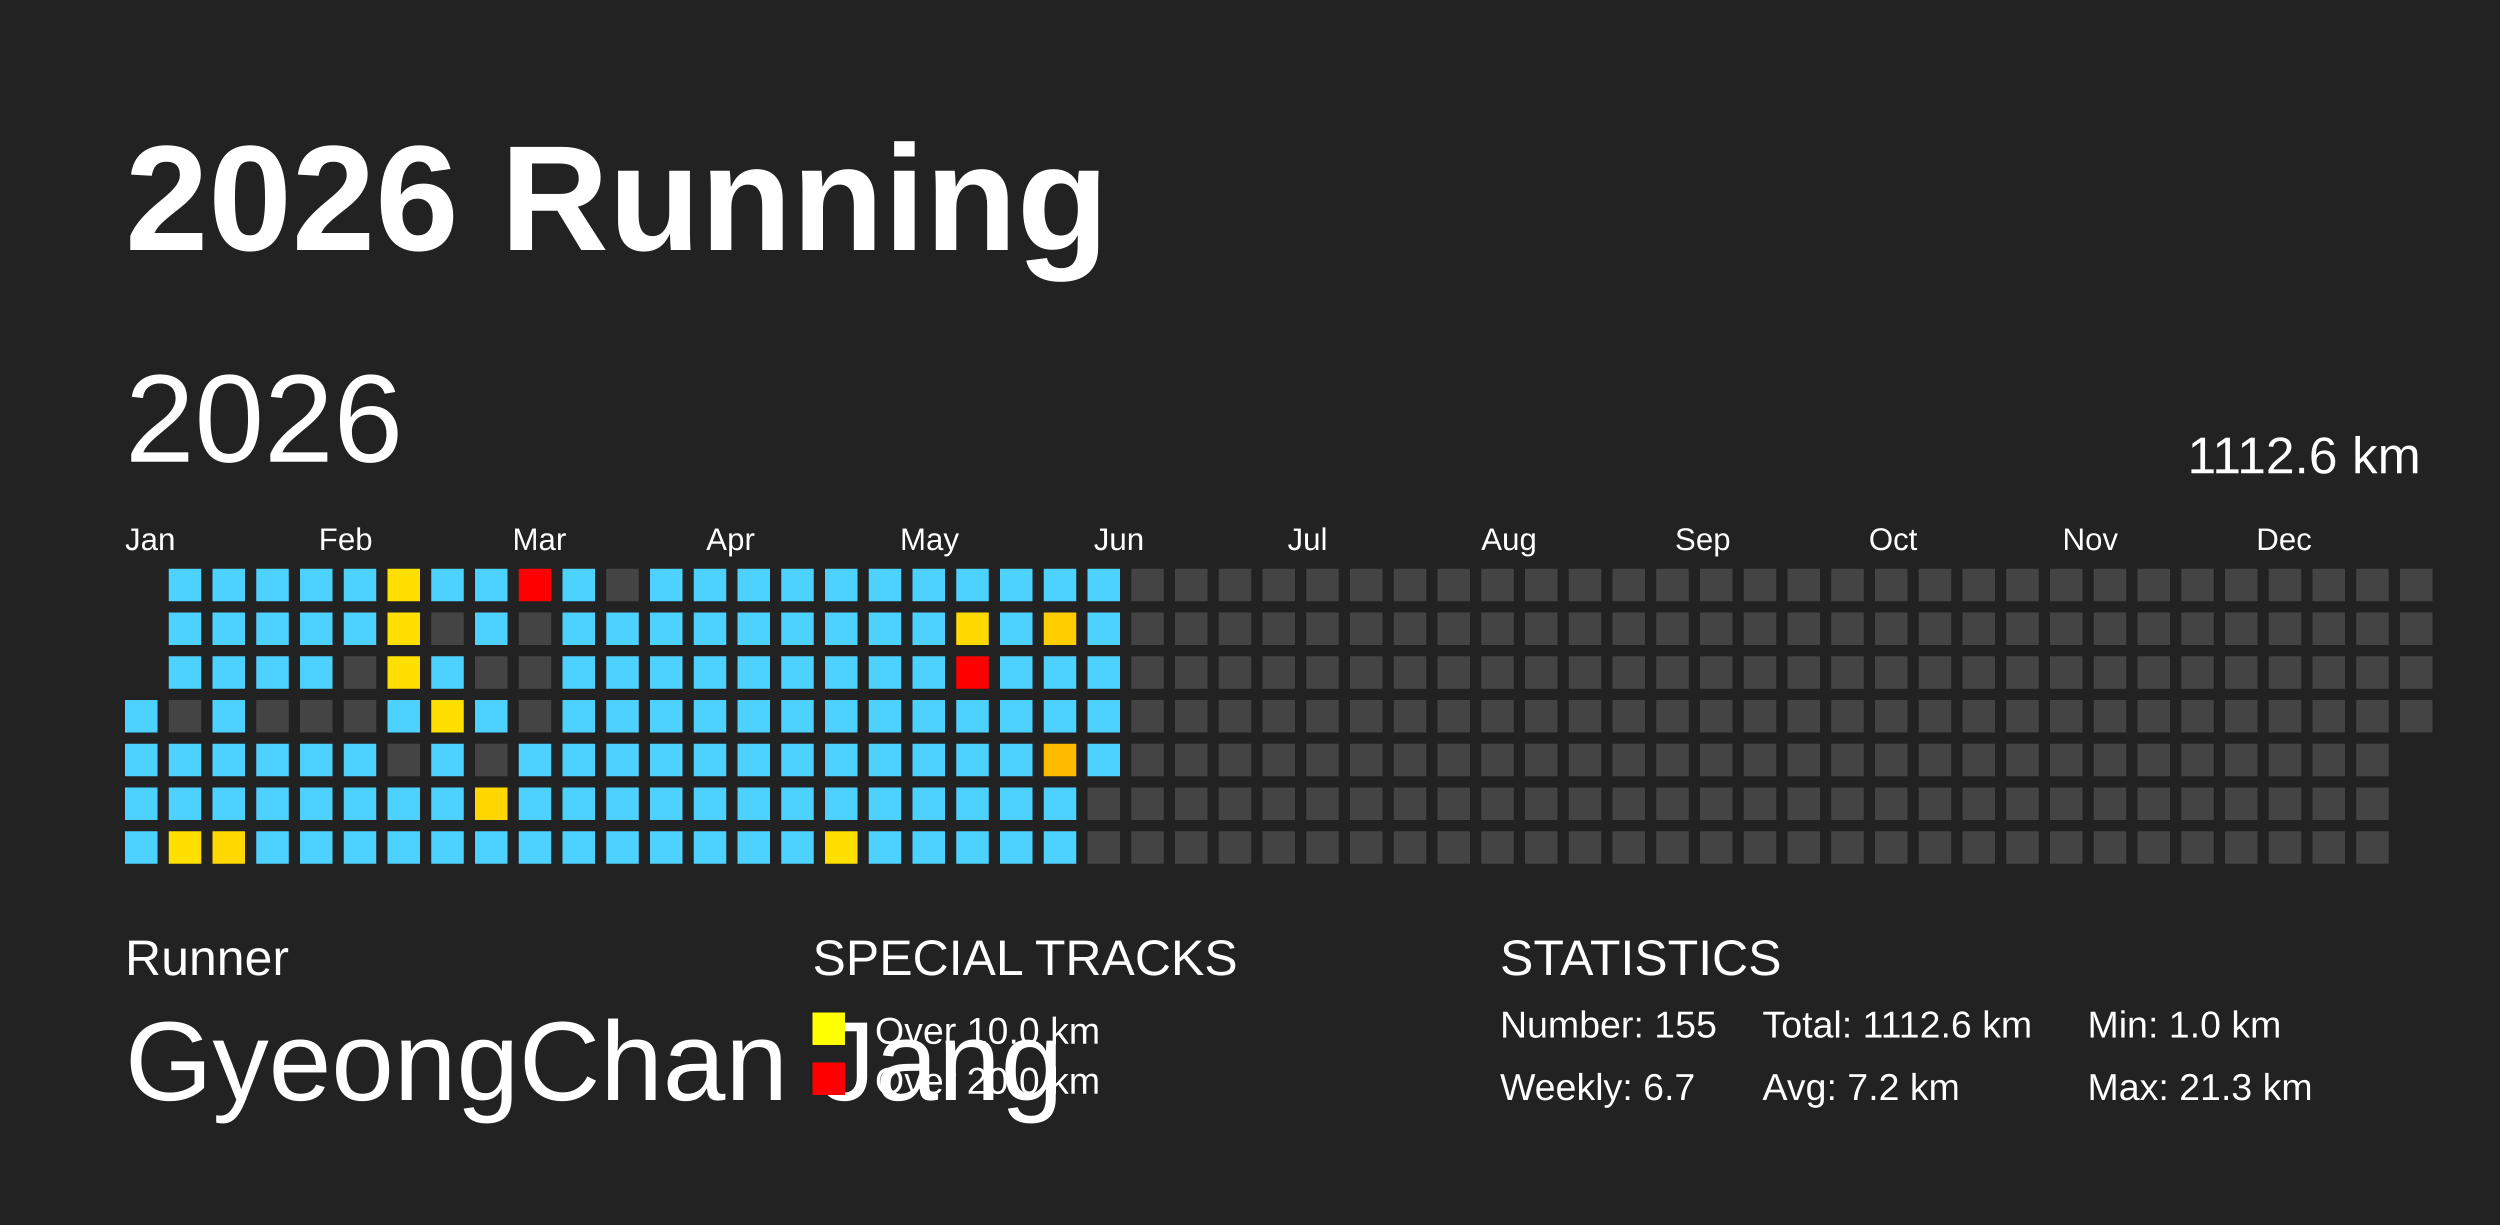
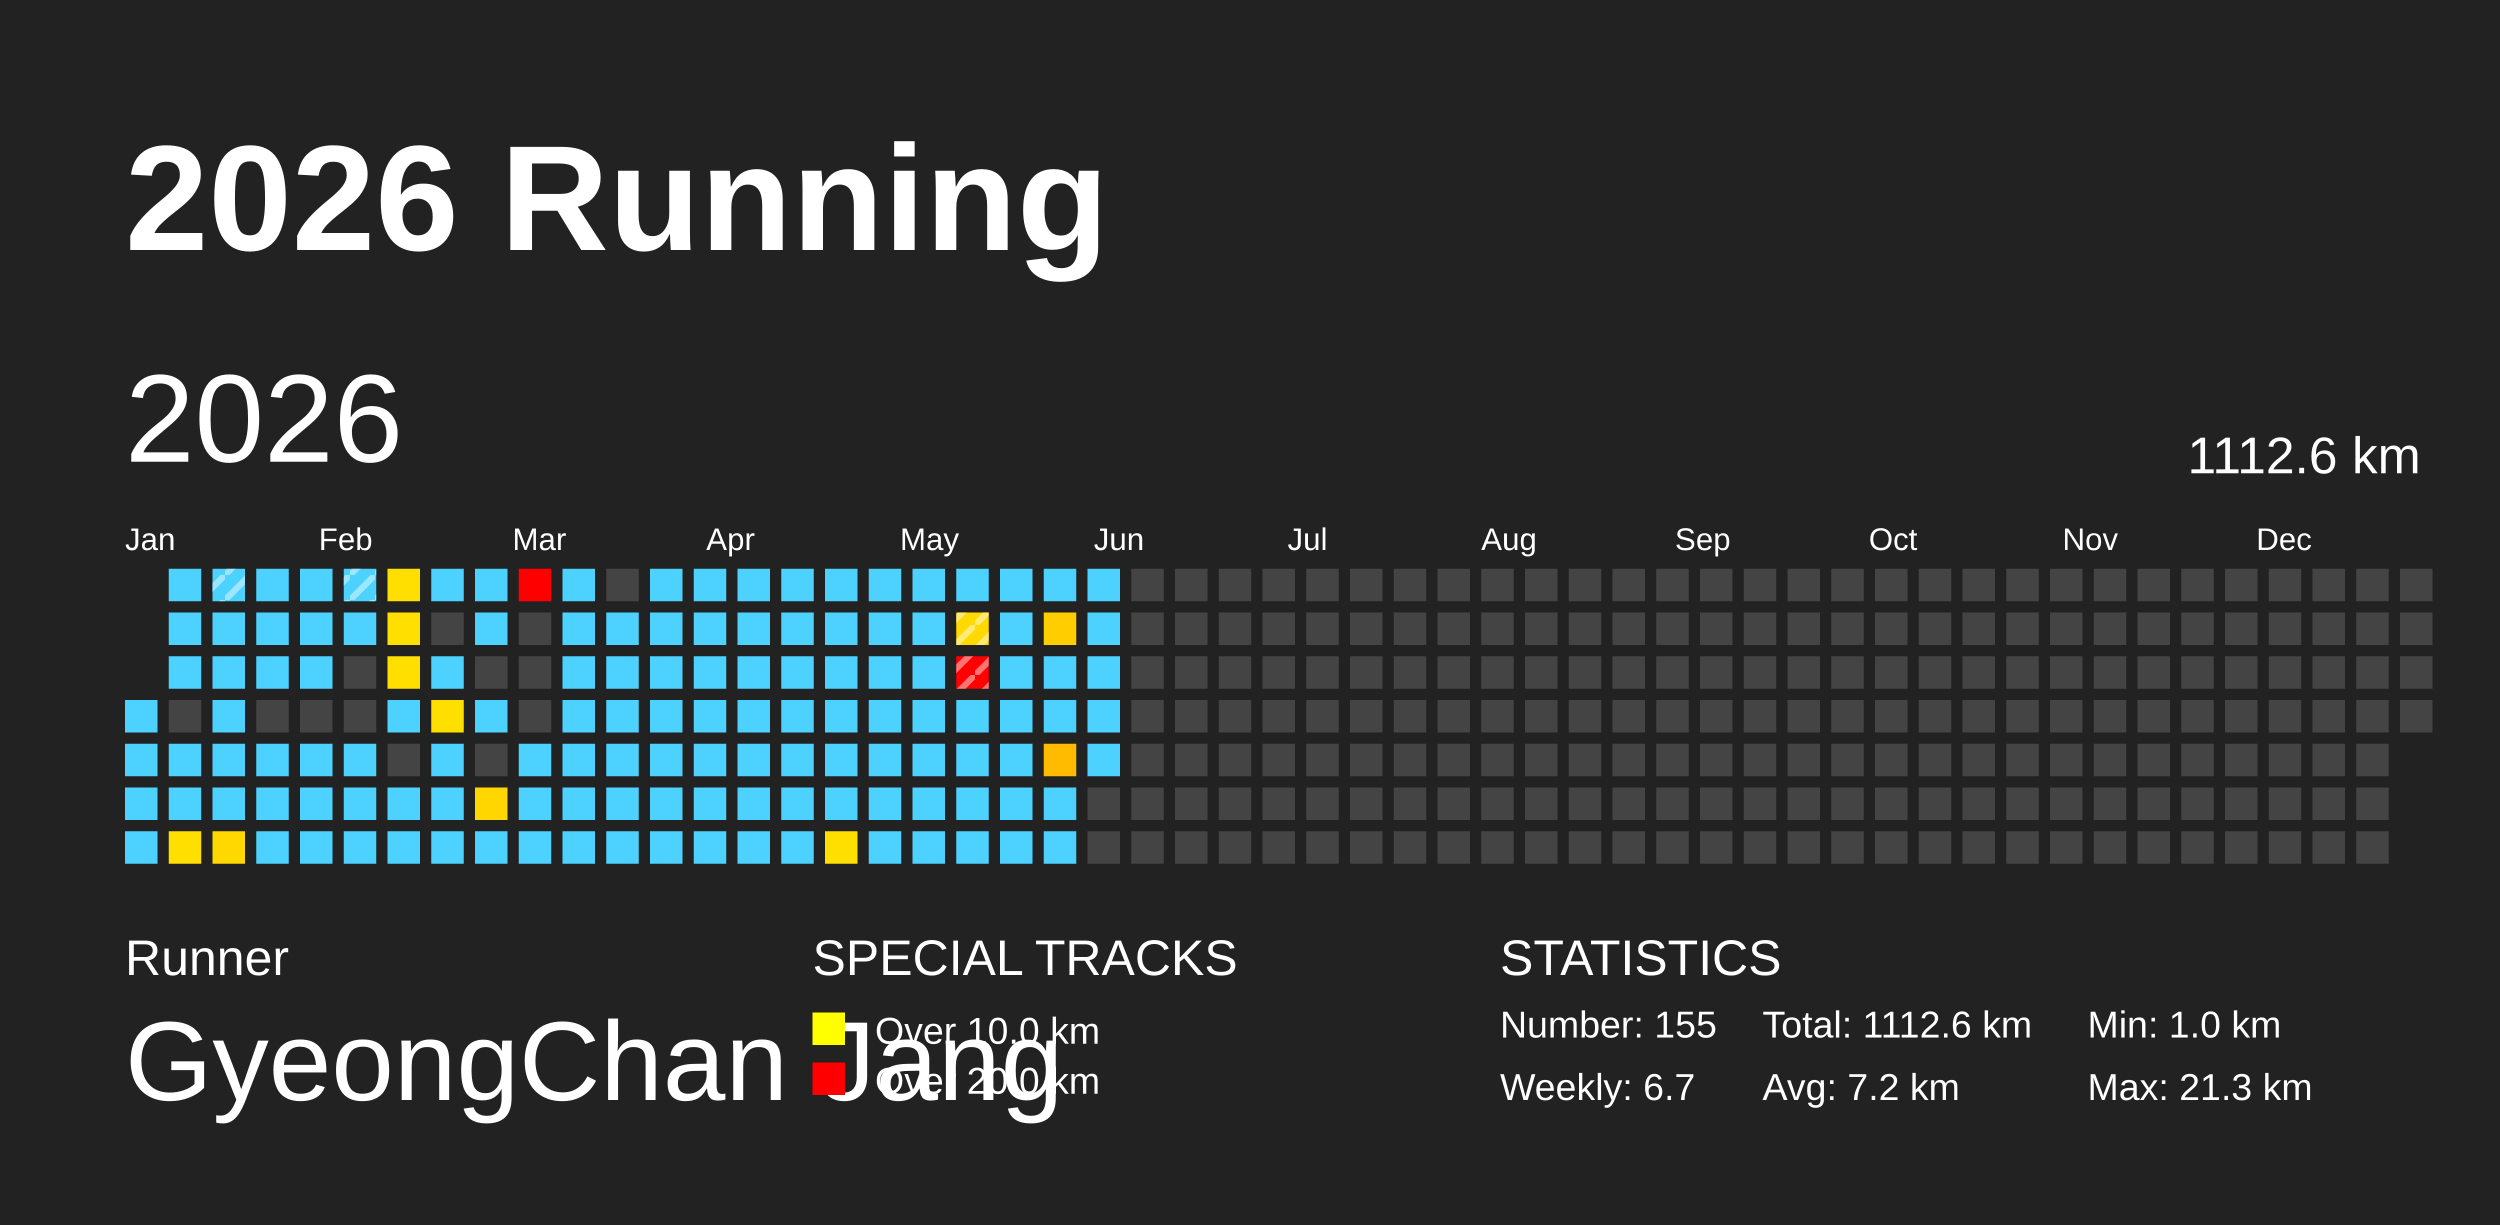
<svg xmlns="http://www.w3.org/2000/svg" baseProfile="full" height="98mm" version="1.1" viewBox="0,0,200,98" width="200mm">
-   <defs />
+   <defs>
+     <pattern height="2" id="indoor-stripe" patternUnits="userSpaceOnUse" width="2">
+       <line stroke="white" stroke-opacity="0.45" stroke-width="0.5" x1="0" x2="2" y1="2" y2="0" />
+     </pattern>
+   </defs>
  <rect fill="#222222" height="98" width="200" x="0" y="0" />
  <text fill="#FFFFFF" style="font-size:12px; font-family:Arial; font-weight:bold;" x="10" y="20">2026 Running</text>
  <text fill="#FFFFFF" style="font-size:4px; font-family:Arial" x="10" y="78">Runner</text>
  <text fill="#FFFFFF" style="font-size:9px; font-family:Arial" x="10" y="88">GyeongChan Jang</text>
  <text fill="#FFFFFF" style="font-size:4px; font-family:Arial" x="65" y="78">SPECIAL TRACKS</text>
  <rect fill="yellow" height="2.6" width="2.6" x="65" y="81" />
  <text fill="#FFFFFF" style="font-size:3px; font-family:Arial" x="70" y="83.5">Over 10.0 km</text>
  <rect fill="red" height="2.6" width="2.6" x="65" y="85" />
  <text fill="#FFFFFF" style="font-size:3px; font-family:Arial" x="70" y="87.5">Over 20.0 km</text>
  <text fill="#FFFFFF" style="font-size:4px; font-family:Arial" x="120" y="78">STATISTICS</text>
  <text fill="#FFFFFF" style="font-size:3px; font-family:Arial" x="120" y="83">Number: 155</text>
  <text fill="#FFFFFF" style="font-size:3px; font-family:Arial" x="120" y="88">Weekly: 6.7</text>
  <text fill="#FFFFFF" style="font-size:3px; font-family:Arial" x="141" y="83">Total: 1112.6 km</text>
  <text fill="#FFFFFF" style="font-size:3px; font-family:Arial" x="141" y="88">Avg: 7.2 km</text>
  <text fill="#FFFFFF" style="font-size:3px; font-family:Arial" x="167" y="83">Min: 1.0 km</text>
  <text fill="#FFFFFF" style="font-size:3px; font-family:Arial" x="167" y="88">Max: 21.3 km</text>
  <text dominant-baseline="hanging" fill="#FFFFFF" style="font-size:10.0px; font-family:Arial;" x="10" y="30">2026</text>
  <text dominant-baseline="hanging" fill="#FFFFFF" style="font-size:4.125px; font-family:Arial;" x="175" y="35">1112.6 km</text>
  <text fill="#FFFFFF" style="font-size:2.5px; font-family:Arial" x="10.0" y="44">Jan</text>
  <text fill="#FFFFFF" style="font-size:2.5px; font-family:Arial" x="25.5" y="44">Feb</text>
  <text fill="#FFFFFF" style="font-size:2.5px; font-family:Arial" x="41.0" y="44">Mar</text>
  <text fill="#FFFFFF" style="font-size:2.5px; font-family:Arial" x="56.5" y="44">Apr</text>
  <text fill="#FFFFFF" style="font-size:2.5px; font-family:Arial" x="72.0" y="44">May</text>
  <text fill="#FFFFFF" style="font-size:2.5px; font-family:Arial" x="87.5" y="44">Jun</text>
  <text fill="#FFFFFF" style="font-size:2.5px; font-family:Arial" x="103.0" y="44">Jul</text>
  <text fill="#FFFFFF" style="font-size:2.5px; font-family:Arial" x="118.5" y="44">Aug</text>
  <text fill="#FFFFFF" style="font-size:2.5px; font-family:Arial" x="134.0" y="44">Sep</text>
  <text fill="#FFFFFF" style="font-size:2.5px; font-family:Arial" x="149.5" y="44">Oct</text>
  <text fill="#FFFFFF" style="font-size:2.5px; font-family:Arial" x="165.0" y="44">Nov</text>
  <text fill="#FFFFFF" style="font-size:2.5px; font-family:Arial" x="180.5" y="44">Dec</text>
  <rect fill="#4dd2ff" height="2.6" width="2.6" x="10.0" y="56.0" />
  <rect fill="#4dd2ff" height="2.6" width="2.6" x="10.0" y="59.5" />
  <rect fill="#4dd2ff" height="2.6" width="2.6" x="10.0" y="63.0" />
  <rect fill="#4dd2ff" height="2.6" width="2.6" x="10.0" y="66.5" />
  <rect fill="#4dd2ff" height="2.6" width="2.6" x="13.5" y="45.5" />
  <rect fill="#4dd2ff" height="2.6" width="2.6" x="13.5" y="49.0" />
  <rect fill="#4dd2ff" height="2.6" width="2.6" x="13.5" y="52.5" />
  <rect fill="#444444" height="2.6" width="2.6" x="13.5" y="56.0" />
  <rect fill="#4dd2ff" height="2.6" width="2.6" x="13.5" y="59.5" />
  <rect fill="#4dd2ff" height="2.6" width="2.6" x="13.5" y="63.0" />
  <rect fill="#ffdf00" height="2.6" width="2.6" x="13.5" y="66.5" />
  <rect fill="#4dd2ff" height="2.6" width="2.6" x="17.0" y="45.5" />
+   <rect fill="url(#indoor-stripe)" height="2.6" style="pointer-events: none;" width="2.6" x="17.0" y="45.5" />
  <rect fill="#4dd2ff" height="2.6" width="2.6" x="17.0" y="49.0" />
  <rect fill="#4dd2ff" height="2.6" width="2.6" x="17.0" y="52.5" />
  <rect fill="#4dd2ff" height="2.6" width="2.6" x="17.0" y="56.0" />
  <rect fill="#4dd2ff" height="2.6" width="2.6" x="17.0" y="59.5" />
  <rect fill="#4dd2ff" height="2.6" width="2.6" x="17.0" y="63.0" />
  <rect fill="#ffd800" height="2.6" width="2.6" x="17.0" y="66.5" />
  <rect fill="#4dd2ff" height="2.6" width="2.6" x="20.5" y="45.5" />
  <rect fill="#4dd2ff" height="2.6" width="2.6" x="20.5" y="49.0" />
  <rect fill="#4dd2ff" height="2.6" width="2.6" x="20.5" y="52.5" />
  <rect fill="#444444" height="2.6" width="2.6" x="20.5" y="56.0" />
  <rect fill="#4dd2ff" height="2.6" width="2.6" x="20.5" y="59.5" />
  <rect fill="#4dd2ff" height="2.6" width="2.6" x="20.5" y="63.0" />
  <rect fill="#4dd2ff" height="2.6" width="2.6" x="20.5" y="66.5" />
  <rect fill="#4dd2ff" height="2.6" width="2.6" x="24.0" y="45.5" />
  <rect fill="#4dd2ff" height="2.6" width="2.6" x="24.0" y="49.0" />
  <rect fill="#4dd2ff" height="2.6" width="2.6" x="24.0" y="52.5" />
  <rect fill="#444444" height="2.6" width="2.6" x="24.0" y="56.0" />
  <rect fill="#4dd2ff" height="2.6" width="2.6" x="24.0" y="59.5" />
  <rect fill="#4dd2ff" height="2.6" width="2.6" x="24.0" y="63.0" />
  <rect fill="#4dd2ff" height="2.6" width="2.6" x="24.0" y="66.5" />
  <rect fill="#4dd2ff" height="2.6" width="2.6" x="27.5" y="45.5" />
+   <rect fill="url(#indoor-stripe)" height="2.6" style="pointer-events: none;" width="2.6" x="27.5" y="45.5" />
  <rect fill="#4dd2ff" height="2.6" width="2.6" x="27.5" y="49.0" />
  <rect fill="#444444" height="2.6" width="2.6" x="27.5" y="52.5" />
  <rect fill="#444444" height="2.6" width="2.6" x="27.5" y="56.0" />
  <rect fill="#4dd2ff" height="2.6" width="2.6" x="27.5" y="59.5" />
  <rect fill="#4dd2ff" height="2.6" width="2.6" x="27.5" y="63.0" />
  <rect fill="#4dd2ff" height="2.6" width="2.6" x="27.5" y="66.5" />
  <rect fill="#ffdf00" height="2.6" width="2.6" x="31.0" y="45.5" />
  <rect fill="#ffdf00" height="2.6" width="2.6" x="31.0" y="49.0" />
  <rect fill="#ffdf00" height="2.6" width="2.6" x="31.0" y="52.5" />
  <rect fill="#4dd2ff" height="2.6" width="2.6" x="31.0" y="56.0" />
  <rect fill="#444444" height="2.6" width="2.6" x="31.0" y="59.5" />
  <rect fill="#4dd2ff" height="2.6" width="2.6" x="31.0" y="63.0" />
  <rect fill="#4dd2ff" height="2.6" width="2.6" x="31.0" y="66.5" />
  <rect fill="#4dd2ff" height="2.6" width="2.6" x="34.5" y="45.5" />
  <rect fill="#444444" height="2.6" width="2.6" x="34.5" y="49.0" />
  <rect fill="#4dd2ff" height="2.6" width="2.6" x="34.5" y="52.5" />
  <rect fill="#ffdf00" height="2.6" width="2.6" x="34.5" y="56.0" />
  <rect fill="#4dd2ff" height="2.6" width="2.6" x="34.5" y="59.5" />
  <rect fill="#4dd2ff" height="2.6" width="2.6" x="34.5" y="63.0" />
  <rect fill="#4dd2ff" height="2.6" width="2.6" x="34.5" y="66.5" />
  <rect fill="#4dd2ff" height="2.6" width="2.6" x="38.0" y="45.5" />
  <rect fill="#4dd2ff" height="2.6" width="2.6" x="38.0" y="49.0" />
  <rect fill="#444444" height="2.6" width="2.6" x="38.0" y="52.5" />
  <rect fill="#4dd2ff" height="2.6" width="2.6" x="38.0" y="56.0" />
  <rect fill="#444444" height="2.6" width="2.6" x="38.0" y="59.5" />
  <rect fill="#ffd600" height="2.6" width="2.6" x="38.0" y="63.0" />
  <rect fill="#4dd2ff" height="2.6" width="2.6" x="38.0" y="66.5" />
  <rect fill="red" height="2.6" width="2.6" x="41.5" y="45.5" />
  <rect fill="#444444" height="2.6" width="2.6" x="41.5" y="49.0" />
  <rect fill="#444444" height="2.6" width="2.6" x="41.5" y="52.5" />
  <rect fill="#444444" height="2.6" width="2.6" x="41.5" y="56.0" />
  <rect fill="#4dd2ff" height="2.6" width="2.6" x="41.5" y="59.5" />
  <rect fill="#4dd2ff" height="2.6" width="2.6" x="41.5" y="63.0" />
  <rect fill="#4dd2ff" height="2.6" width="2.6" x="41.5" y="66.5" />
  <rect fill="#4dd2ff" height="2.6" width="2.6" x="45.0" y="45.5" />
  <rect fill="#4dd2ff" height="2.6" width="2.6" x="45.0" y="49.0" />
  <rect fill="#4dd2ff" height="2.6" width="2.6" x="45.0" y="52.5" />
  <rect fill="#4dd2ff" height="2.6" width="2.6" x="45.0" y="56.0" />
  <rect fill="#4dd2ff" height="2.6" width="2.6" x="45.0" y="59.5" />
  <rect fill="#4dd2ff" height="2.6" width="2.6" x="45.0" y="63.0" />
  <rect fill="#4dd2ff" height="2.6" width="2.6" x="45.0" y="66.5" />
  <rect fill="#444444" height="2.6" width="2.6" x="48.5" y="45.5" />
  <rect fill="#4dd2ff" height="2.6" width="2.6" x="48.5" y="49.0" />
  <rect fill="#4dd2ff" height="2.6" width="2.6" x="48.5" y="52.5" />
  <rect fill="#4dd2ff" height="2.6" width="2.6" x="48.5" y="56.0" />
  <rect fill="#4dd2ff" height="2.6" width="2.6" x="48.5" y="59.5" />
  <rect fill="#4dd2ff" height="2.6" width="2.6" x="48.5" y="63.0" />
  <rect fill="#4dd2ff" height="2.6" width="2.6" x="48.5" y="66.5" />
  <rect fill="#4dd2ff" height="2.6" width="2.6" x="52.0" y="45.5" />
  <rect fill="#4dd2ff" height="2.6" width="2.6" x="52.0" y="49.0" />
  <rect fill="#4dd2ff" height="2.6" width="2.6" x="52.0" y="52.5" />
  <rect fill="#4dd2ff" height="2.6" width="2.6" x="52.0" y="56.0" />
  <rect fill="#4dd2ff" height="2.6" width="2.6" x="52.0" y="59.5" />
  <rect fill="#4dd2ff" height="2.6" width="2.6" x="52.0" y="63.0" />
  <rect fill="#4dd2ff" height="2.6" width="2.6" x="52.0" y="66.5" />
  <rect fill="#4dd2ff" height="2.6" width="2.6" x="55.5" y="45.5" />
  <rect fill="#4dd2ff" height="2.6" width="2.6" x="55.5" y="49.0" />
  <rect fill="#4dd2ff" height="2.6" width="2.6" x="55.5" y="52.5" />
  <rect fill="#4dd2ff" height="2.6" width="2.6" x="55.5" y="56.0" />
  <rect fill="#4dd2ff" height="2.6" width="2.6" x="55.5" y="59.5" />
  <rect fill="#4dd2ff" height="2.6" width="2.6" x="55.5" y="63.0" />
  <rect fill="#4dd2ff" height="2.6" width="2.6" x="55.5" y="66.5" />
  <rect fill="#4dd2ff" height="2.6" width="2.6" x="59.0" y="45.5" />
  <rect fill="#4dd2ff" height="2.6" width="2.6" x="59.0" y="49.0" />
  <rect fill="#4dd2ff" height="2.6" width="2.6" x="59.0" y="52.5" />
  <rect fill="#4dd2ff" height="2.6" width="2.6" x="59.0" y="56.0" />
  <rect fill="#4dd2ff" height="2.6" width="2.6" x="59.0" y="59.5" />
  <rect fill="#4dd2ff" height="2.6" width="2.6" x="59.0" y="63.0" />
  <rect fill="#4dd2ff" height="2.6" width="2.6" x="59.0" y="66.5" />
  <rect fill="#4dd2ff" height="2.6" width="2.6" x="62.5" y="45.5" />
  <rect fill="#4dd2ff" height="2.6" width="2.6" x="62.5" y="49.0" />
  <rect fill="#4dd2ff" height="2.6" width="2.6" x="62.5" y="52.5" />
  <rect fill="#4dd2ff" height="2.6" width="2.6" x="62.5" y="56.0" />
  <rect fill="#4dd2ff" height="2.6" width="2.6" x="62.5" y="59.5" />
  <rect fill="#4dd2ff" height="2.6" width="2.6" x="62.5" y="63.0" />
  <rect fill="#4dd2ff" height="2.6" width="2.6" x="62.5" y="66.5" />
  <rect fill="#4dd2ff" height="2.6" width="2.6" x="66.0" y="45.5" />
  <rect fill="#4dd2ff" height="2.6" width="2.6" x="66.0" y="49.0" />
  <rect fill="#4dd2ff" height="2.6" width="2.6" x="66.0" y="52.5" />
  <rect fill="#4dd2ff" height="2.6" width="2.6" x="66.0" y="56.0" />
  <rect fill="#4dd2ff" height="2.6" width="2.6" x="66.0" y="59.5" />
  <rect fill="#4dd2ff" height="2.6" width="2.6" x="66.0" y="63.0" />
  <rect fill="#ffdf00" height="2.6" width="2.6" x="66.0" y="66.5" />
  <rect fill="#4dd2ff" height="2.6" width="2.6" x="69.5" y="45.5" />
  <rect fill="#4dd2ff" height="2.6" width="2.6" x="69.5" y="49.0" />
  <rect fill="#4dd2ff" height="2.6" width="2.6" x="69.5" y="52.5" />
  <rect fill="#4dd2ff" height="2.6" width="2.6" x="69.5" y="56.0" />
  <rect fill="#4dd2ff" height="2.6" width="2.6" x="69.5" y="59.5" />
  <rect fill="#4dd2ff" height="2.6" width="2.6" x="69.5" y="63.0" />
  <rect fill="#4dd2ff" height="2.6" width="2.6" x="69.5" y="66.5" />
  <rect fill="#4dd2ff" height="2.6" width="2.6" x="73.0" y="45.5" />
  <rect fill="#4dd2ff" height="2.6" width="2.6" x="73.0" y="49.0" />
  <rect fill="#4dd2ff" height="2.6" width="2.6" x="73.0" y="52.5" />
  <rect fill="#4dd2ff" height="2.6" width="2.6" x="73.0" y="56.0" />
  <rect fill="#4dd2ff" height="2.6" width="2.6" x="73.0" y="59.5" />
  <rect fill="#4dd2ff" height="2.6" width="2.6" x="73.0" y="63.0" />
  <rect fill="#4dd2ff" height="2.6" width="2.6" x="73.0" y="66.5" />
  <rect fill="#4dd2ff" height="2.6" width="2.6" x="76.5" y="45.5" />
  <rect fill="#ffd900" height="2.6" width="2.6" x="76.5" y="49.0" />
+   <rect fill="url(#indoor-stripe)" height="2.6" style="pointer-events: none;" width="2.6" x="76.5" y="49.0" />
  <rect fill="red" height="2.6" width="2.6" x="76.5" y="52.5" />
+   <rect fill="url(#indoor-stripe)" height="2.6" style="pointer-events: none;" width="2.6" x="76.5" y="52.5" />
  <rect fill="#4dd2ff" height="2.6" width="2.6" x="76.5" y="56.0" />
  <rect fill="#4dd2ff" height="2.6" width="2.6" x="76.5" y="59.5" />
  <rect fill="#4dd2ff" height="2.6" width="2.6" x="76.5" y="63.0" />
  <rect fill="#4dd2ff" height="2.6" width="2.6" x="76.5" y="66.5" />
  <rect fill="#4dd2ff" height="2.6" width="2.6" x="80.0" y="45.5" />
  <rect fill="#4dd2ff" height="2.6" width="2.6" x="80.0" y="49.0" />
  <rect fill="#4dd2ff" height="2.6" width="2.6" x="80.0" y="52.5" />
  <rect fill="#4dd2ff" height="2.6" width="2.6" x="80.0" y="56.0" />
  <rect fill="#4dd2ff" height="2.6" width="2.6" x="80.0" y="59.5" />
  <rect fill="#4dd2ff" height="2.6" width="2.6" x="80.0" y="63.0" />
  <rect fill="#4dd2ff" height="2.6" width="2.6" x="80.0" y="66.5" />
  <rect fill="#4dd2ff" height="2.6" width="2.6" x="83.5" y="45.5" />
  <rect fill="#ffcd00" height="2.6" width="2.6" x="83.5" y="49.0" />
  <rect fill="#4dd2ff" height="2.6" width="2.6" x="83.5" y="52.5" />
  <rect fill="#4dd2ff" height="2.6" width="2.6" x="83.5" y="56.0" />
  <rect fill="#ffbb00" height="2.6" width="2.6" x="83.5" y="59.5" />
  <rect fill="#4dd2ff" height="2.6" width="2.6" x="83.5" y="63.0" />
  <rect fill="#4dd2ff" height="2.6" width="2.6" x="83.5" y="66.5" />
  <rect fill="#4dd2ff" height="2.6" width="2.6" x="87.0" y="45.5" />
  <rect fill="#4dd2ff" height="2.6" width="2.6" x="87.0" y="49.0" />
  <rect fill="#4dd2ff" height="2.6" width="2.6" x="87.0" y="52.5" />
  <rect fill="#4dd2ff" height="2.6" width="2.6" x="87.0" y="56.0" />
  <rect fill="#4dd2ff" height="2.6" width="2.6" x="87.0" y="59.5" />
  <rect fill="#444444" height="2.6" width="2.6" x="87.0" y="63.0" />
  <rect fill="#444444" height="2.6" width="2.6" x="87.0" y="66.5" />
  <rect fill="#444444" height="2.6" width="2.6" x="90.5" y="45.5" />
  <rect fill="#444444" height="2.6" width="2.6" x="90.5" y="49.0" />
  <rect fill="#444444" height="2.6" width="2.6" x="90.5" y="52.5" />
  <rect fill="#444444" height="2.6" width="2.6" x="90.5" y="56.0" />
  <rect fill="#444444" height="2.6" width="2.6" x="90.5" y="59.5" />
  <rect fill="#444444" height="2.6" width="2.6" x="90.5" y="63.0" />
  <rect fill="#444444" height="2.6" width="2.6" x="90.5" y="66.5" />
  <rect fill="#444444" height="2.6" width="2.6" x="94.0" y="45.5" />
  <rect fill="#444444" height="2.6" width="2.6" x="94.0" y="49.0" />
  <rect fill="#444444" height="2.6" width="2.6" x="94.0" y="52.5" />
  <rect fill="#444444" height="2.6" width="2.6" x="94.0" y="56.0" />
  <rect fill="#444444" height="2.6" width="2.6" x="94.0" y="59.5" />
  <rect fill="#444444" height="2.6" width="2.6" x="94.0" y="63.0" />
  <rect fill="#444444" height="2.6" width="2.6" x="94.0" y="66.5" />
  <rect fill="#444444" height="2.6" width="2.6" x="97.5" y="45.5" />
  <rect fill="#444444" height="2.6" width="2.6" x="97.5" y="49.0" />
  <rect fill="#444444" height="2.6" width="2.6" x="97.5" y="52.5" />
  <rect fill="#444444" height="2.6" width="2.6" x="97.5" y="56.0" />
  <rect fill="#444444" height="2.6" width="2.6" x="97.5" y="59.5" />
  <rect fill="#444444" height="2.6" width="2.6" x="97.5" y="63.0" />
  <rect fill="#444444" height="2.6" width="2.6" x="97.5" y="66.5" />
  <rect fill="#444444" height="2.6" width="2.6" x="101.0" y="45.5" />
  <rect fill="#444444" height="2.6" width="2.6" x="101.0" y="49.0" />
  <rect fill="#444444" height="2.6" width="2.6" x="101.0" y="52.5" />
  <rect fill="#444444" height="2.6" width="2.6" x="101.0" y="56.0" />
  <rect fill="#444444" height="2.6" width="2.6" x="101.0" y="59.5" />
  <rect fill="#444444" height="2.6" width="2.6" x="101.0" y="63.0" />
  <rect fill="#444444" height="2.6" width="2.6" x="101.0" y="66.5" />
  <rect fill="#444444" height="2.6" width="2.6" x="104.5" y="45.5" />
  <rect fill="#444444" height="2.6" width="2.6" x="104.5" y="49.0" />
  <rect fill="#444444" height="2.6" width="2.6" x="104.5" y="52.5" />
  <rect fill="#444444" height="2.6" width="2.6" x="104.5" y="56.0" />
  <rect fill="#444444" height="2.6" width="2.6" x="104.5" y="59.5" />
  <rect fill="#444444" height="2.6" width="2.6" x="104.5" y="63.0" />
  <rect fill="#444444" height="2.6" width="2.6" x="104.5" y="66.5" />
  <rect fill="#444444" height="2.6" width="2.6" x="108.0" y="45.5" />
  <rect fill="#444444" height="2.6" width="2.6" x="108.0" y="49.0" />
  <rect fill="#444444" height="2.6" width="2.6" x="108.0" y="52.5" />
  <rect fill="#444444" height="2.6" width="2.6" x="108.0" y="56.0" />
  <rect fill="#444444" height="2.6" width="2.6" x="108.0" y="59.5" />
  <rect fill="#444444" height="2.6" width="2.6" x="108.0" y="63.0" />
  <rect fill="#444444" height="2.6" width="2.6" x="108.0" y="66.5" />
  <rect fill="#444444" height="2.6" width="2.6" x="111.5" y="45.5" />
  <rect fill="#444444" height="2.6" width="2.6" x="111.5" y="49.0" />
  <rect fill="#444444" height="2.6" width="2.6" x="111.5" y="52.5" />
  <rect fill="#444444" height="2.6" width="2.6" x="111.5" y="56.0" />
  <rect fill="#444444" height="2.6" width="2.6" x="111.5" y="59.5" />
  <rect fill="#444444" height="2.6" width="2.6" x="111.5" y="63.0" />
  <rect fill="#444444" height="2.6" width="2.6" x="111.5" y="66.5" />
  <rect fill="#444444" height="2.6" width="2.6" x="115.0" y="45.5" />
  <rect fill="#444444" height="2.6" width="2.6" x="115.0" y="49.0" />
  <rect fill="#444444" height="2.6" width="2.6" x="115.0" y="52.5" />
  <rect fill="#444444" height="2.6" width="2.6" x="115.0" y="56.0" />
  <rect fill="#444444" height="2.6" width="2.6" x="115.0" y="59.5" />
  <rect fill="#444444" height="2.6" width="2.6" x="115.0" y="63.0" />
  <rect fill="#444444" height="2.6" width="2.6" x="115.0" y="66.5" />
  <rect fill="#444444" height="2.6" width="2.6" x="118.5" y="45.5" />
  <rect fill="#444444" height="2.6" width="2.6" x="118.5" y="49.0" />
  <rect fill="#444444" height="2.6" width="2.6" x="118.5" y="52.5" />
  <rect fill="#444444" height="2.6" width="2.6" x="118.5" y="56.0" />
  <rect fill="#444444" height="2.6" width="2.6" x="118.5" y="59.5" />
  <rect fill="#444444" height="2.6" width="2.6" x="118.5" y="63.0" />
  <rect fill="#444444" height="2.6" width="2.6" x="118.5" y="66.5" />
  <rect fill="#444444" height="2.6" width="2.6" x="122.0" y="45.5" />
  <rect fill="#444444" height="2.6" width="2.6" x="122.0" y="49.0" />
  <rect fill="#444444" height="2.6" width="2.6" x="122.0" y="52.5" />
  <rect fill="#444444" height="2.6" width="2.6" x="122.0" y="56.0" />
  <rect fill="#444444" height="2.6" width="2.6" x="122.0" y="59.5" />
  <rect fill="#444444" height="2.6" width="2.6" x="122.0" y="63.0" />
  <rect fill="#444444" height="2.6" width="2.6" x="122.0" y="66.5" />
  <rect fill="#444444" height="2.6" width="2.6" x="125.5" y="45.5" />
  <rect fill="#444444" height="2.6" width="2.6" x="125.5" y="49.0" />
  <rect fill="#444444" height="2.6" width="2.6" x="125.5" y="52.5" />
  <rect fill="#444444" height="2.6" width="2.6" x="125.5" y="56.0" />
  <rect fill="#444444" height="2.6" width="2.6" x="125.5" y="59.5" />
  <rect fill="#444444" height="2.6" width="2.6" x="125.5" y="63.0" />
  <rect fill="#444444" height="2.6" width="2.6" x="125.5" y="66.5" />
  <rect fill="#444444" height="2.6" width="2.6" x="129.0" y="45.5" />
  <rect fill="#444444" height="2.6" width="2.6" x="129.0" y="49.0" />
  <rect fill="#444444" height="2.6" width="2.6" x="129.0" y="52.5" />
  <rect fill="#444444" height="2.6" width="2.6" x="129.0" y="56.0" />
  <rect fill="#444444" height="2.6" width="2.6" x="129.0" y="59.5" />
  <rect fill="#444444" height="2.6" width="2.6" x="129.0" y="63.0" />
  <rect fill="#444444" height="2.6" width="2.6" x="129.0" y="66.5" />
  <rect fill="#444444" height="2.6" width="2.6" x="132.5" y="45.5" />
  <rect fill="#444444" height="2.6" width="2.6" x="132.5" y="49.0" />
  <rect fill="#444444" height="2.6" width="2.6" x="132.5" y="52.5" />
  <rect fill="#444444" height="2.6" width="2.6" x="132.5" y="56.0" />
  <rect fill="#444444" height="2.6" width="2.6" x="132.5" y="59.5" />
  <rect fill="#444444" height="2.6" width="2.6" x="132.5" y="63.0" />
  <rect fill="#444444" height="2.6" width="2.6" x="132.5" y="66.5" />
  <rect fill="#444444" height="2.6" width="2.6" x="136.0" y="45.5" />
  <rect fill="#444444" height="2.6" width="2.6" x="136.0" y="49.0" />
  <rect fill="#444444" height="2.6" width="2.6" x="136.0" y="52.5" />
  <rect fill="#444444" height="2.6" width="2.6" x="136.0" y="56.0" />
  <rect fill="#444444" height="2.6" width="2.6" x="136.0" y="59.5" />
  <rect fill="#444444" height="2.6" width="2.6" x="136.0" y="63.0" />
  <rect fill="#444444" height="2.6" width="2.6" x="136.0" y="66.5" />
  <rect fill="#444444" height="2.6" width="2.6" x="139.5" y="45.5" />
  <rect fill="#444444" height="2.6" width="2.6" x="139.5" y="49.0" />
  <rect fill="#444444" height="2.6" width="2.6" x="139.5" y="52.5" />
  <rect fill="#444444" height="2.6" width="2.6" x="139.5" y="56.0" />
  <rect fill="#444444" height="2.6" width="2.6" x="139.5" y="59.5" />
  <rect fill="#444444" height="2.6" width="2.6" x="139.5" y="63.0" />
  <rect fill="#444444" height="2.6" width="2.6" x="139.5" y="66.5" />
  <rect fill="#444444" height="2.6" width="2.6" x="143.0" y="45.5" />
  <rect fill="#444444" height="2.6" width="2.6" x="143.0" y="49.0" />
  <rect fill="#444444" height="2.6" width="2.6" x="143.0" y="52.5" />
  <rect fill="#444444" height="2.6" width="2.6" x="143.0" y="56.0" />
  <rect fill="#444444" height="2.6" width="2.6" x="143.0" y="59.5" />
  <rect fill="#444444" height="2.6" width="2.6" x="143.0" y="63.0" />
  <rect fill="#444444" height="2.6" width="2.6" x="143.0" y="66.5" />
  <rect fill="#444444" height="2.6" width="2.6" x="146.5" y="45.5" />
  <rect fill="#444444" height="2.6" width="2.6" x="146.5" y="49.0" />
  <rect fill="#444444" height="2.6" width="2.6" x="146.5" y="52.5" />
  <rect fill="#444444" height="2.6" width="2.6" x="146.5" y="56.0" />
  <rect fill="#444444" height="2.6" width="2.6" x="146.5" y="59.5" />
  <rect fill="#444444" height="2.6" width="2.6" x="146.5" y="63.0" />
  <rect fill="#444444" height="2.6" width="2.6" x="146.5" y="66.5" />
  <rect fill="#444444" height="2.6" width="2.6" x="150.0" y="45.5" />
  <rect fill="#444444" height="2.6" width="2.6" x="150.0" y="49.0" />
  <rect fill="#444444" height="2.6" width="2.6" x="150.0" y="52.5" />
  <rect fill="#444444" height="2.6" width="2.6" x="150.0" y="56.0" />
  <rect fill="#444444" height="2.6" width="2.6" x="150.0" y="59.5" />
  <rect fill="#444444" height="2.6" width="2.6" x="150.0" y="63.0" />
  <rect fill="#444444" height="2.6" width="2.6" x="150.0" y="66.5" />
  <rect fill="#444444" height="2.6" width="2.6" x="153.5" y="45.5" />
  <rect fill="#444444" height="2.6" width="2.6" x="153.5" y="49.0" />
  <rect fill="#444444" height="2.6" width="2.6" x="153.5" y="52.5" />
  <rect fill="#444444" height="2.6" width="2.6" x="153.5" y="56.0" />
  <rect fill="#444444" height="2.6" width="2.6" x="153.5" y="59.5" />
  <rect fill="#444444" height="2.6" width="2.6" x="153.5" y="63.0" />
  <rect fill="#444444" height="2.6" width="2.6" x="153.5" y="66.5" />
  <rect fill="#444444" height="2.6" width="2.6" x="157.0" y="45.5" />
  <rect fill="#444444" height="2.6" width="2.6" x="157.0" y="49.0" />
  <rect fill="#444444" height="2.6" width="2.6" x="157.0" y="52.5" />
  <rect fill="#444444" height="2.6" width="2.6" x="157.0" y="56.0" />
  <rect fill="#444444" height="2.6" width="2.6" x="157.0" y="59.5" />
  <rect fill="#444444" height="2.6" width="2.6" x="157.0" y="63.0" />
  <rect fill="#444444" height="2.6" width="2.6" x="157.0" y="66.5" />
  <rect fill="#444444" height="2.6" width="2.6" x="160.5" y="45.5" />
  <rect fill="#444444" height="2.6" width="2.6" x="160.5" y="49.0" />
  <rect fill="#444444" height="2.6" width="2.6" x="160.5" y="52.5" />
  <rect fill="#444444" height="2.6" width="2.6" x="160.5" y="56.0" />
  <rect fill="#444444" height="2.6" width="2.6" x="160.5" y="59.5" />
  <rect fill="#444444" height="2.6" width="2.6" x="160.5" y="63.0" />
  <rect fill="#444444" height="2.6" width="2.6" x="160.5" y="66.5" />
  <rect fill="#444444" height="2.6" width="2.6" x="164.0" y="45.5" />
  <rect fill="#444444" height="2.6" width="2.6" x="164.0" y="49.0" />
  <rect fill="#444444" height="2.6" width="2.6" x="164.0" y="52.5" />
  <rect fill="#444444" height="2.6" width="2.6" x="164.0" y="56.0" />
  <rect fill="#444444" height="2.6" width="2.6" x="164.0" y="59.5" />
  <rect fill="#444444" height="2.6" width="2.6" x="164.0" y="63.0" />
  <rect fill="#444444" height="2.6" width="2.6" x="164.0" y="66.5" />
  <rect fill="#444444" height="2.6" width="2.6" x="167.5" y="45.5" />
  <rect fill="#444444" height="2.6" width="2.6" x="167.5" y="49.0" />
  <rect fill="#444444" height="2.6" width="2.6" x="167.5" y="52.5" />
  <rect fill="#444444" height="2.6" width="2.6" x="167.5" y="56.0" />
  <rect fill="#444444" height="2.6" width="2.6" x="167.5" y="59.5" />
  <rect fill="#444444" height="2.6" width="2.6" x="167.5" y="63.0" />
  <rect fill="#444444" height="2.6" width="2.6" x="167.5" y="66.5" />
  <rect fill="#444444" height="2.6" width="2.6" x="171.0" y="45.5" />
  <rect fill="#444444" height="2.6" width="2.6" x="171.0" y="49.0" />
  <rect fill="#444444" height="2.6" width="2.6" x="171.0" y="52.5" />
  <rect fill="#444444" height="2.6" width="2.6" x="171.0" y="56.0" />
  <rect fill="#444444" height="2.6" width="2.6" x="171.0" y="59.5" />
  <rect fill="#444444" height="2.6" width="2.6" x="171.0" y="63.0" />
  <rect fill="#444444" height="2.6" width="2.6" x="171.0" y="66.5" />
  <rect fill="#444444" height="2.6" width="2.6" x="174.5" y="45.5" />
  <rect fill="#444444" height="2.6" width="2.6" x="174.5" y="49.0" />
  <rect fill="#444444" height="2.6" width="2.6" x="174.5" y="52.5" />
  <rect fill="#444444" height="2.6" width="2.6" x="174.5" y="56.0" />
  <rect fill="#444444" height="2.6" width="2.6" x="174.5" y="59.5" />
  <rect fill="#444444" height="2.6" width="2.6" x="174.5" y="63.0" />
  <rect fill="#444444" height="2.6" width="2.6" x="174.5" y="66.5" />
  <rect fill="#444444" height="2.6" width="2.6" x="178.0" y="45.5" />
  <rect fill="#444444" height="2.6" width="2.6" x="178.0" y="49.0" />
  <rect fill="#444444" height="2.6" width="2.6" x="178.0" y="52.5" />
  <rect fill="#444444" height="2.6" width="2.6" x="178.0" y="56.0" />
  <rect fill="#444444" height="2.6" width="2.6" x="178.0" y="59.5" />
  <rect fill="#444444" height="2.6" width="2.6" x="178.0" y="63.0" />
  <rect fill="#444444" height="2.6" width="2.6" x="178.0" y="66.5" />
  <rect fill="#444444" height="2.6" width="2.6" x="181.5" y="45.5" />
  <rect fill="#444444" height="2.6" width="2.6" x="181.5" y="49.0" />
  <rect fill="#444444" height="2.6" width="2.6" x="181.5" y="52.5" />
  <rect fill="#444444" height="2.6" width="2.6" x="181.5" y="56.0" />
  <rect fill="#444444" height="2.6" width="2.6" x="181.5" y="59.5" />
  <rect fill="#444444" height="2.6" width="2.6" x="181.5" y="63.0" />
  <rect fill="#444444" height="2.6" width="2.6" x="181.5" y="66.5" />
  <rect fill="#444444" height="2.6" width="2.6" x="185.0" y="45.5" />
  <rect fill="#444444" height="2.6" width="2.6" x="185.0" y="49.0" />
  <rect fill="#444444" height="2.6" width="2.6" x="185.0" y="52.5" />
  <rect fill="#444444" height="2.6" width="2.6" x="185.0" y="56.0" />
  <rect fill="#444444" height="2.6" width="2.6" x="185.0" y="59.5" />
  <rect fill="#444444" height="2.6" width="2.6" x="185.0" y="63.0" />
  <rect fill="#444444" height="2.6" width="2.6" x="185.0" y="66.5" />
  <rect fill="#444444" height="2.6" width="2.6" x="188.5" y="45.5" />
  <rect fill="#444444" height="2.6" width="2.6" x="188.5" y="49.0" />
  <rect fill="#444444" height="2.6" width="2.6" x="188.5" y="52.5" />
  <rect fill="#444444" height="2.6" width="2.6" x="188.5" y="56.0" />
  <rect fill="#444444" height="2.6" width="2.6" x="188.5" y="59.5" />
  <rect fill="#444444" height="2.6" width="2.6" x="188.5" y="63.0" />
  <rect fill="#444444" height="2.6" width="2.6" x="188.5" y="66.5" />
  <rect fill="#444444" height="2.6" width="2.6" x="192.0" y="45.5" />
  <rect fill="#444444" height="2.6" width="2.6" x="192.0" y="49.0" />
  <rect fill="#444444" height="2.6" width="2.6" x="192.0" y="52.5" />
  <rect fill="#444444" height="2.6" width="2.6" x="192.0" y="56.0" />
</svg>
